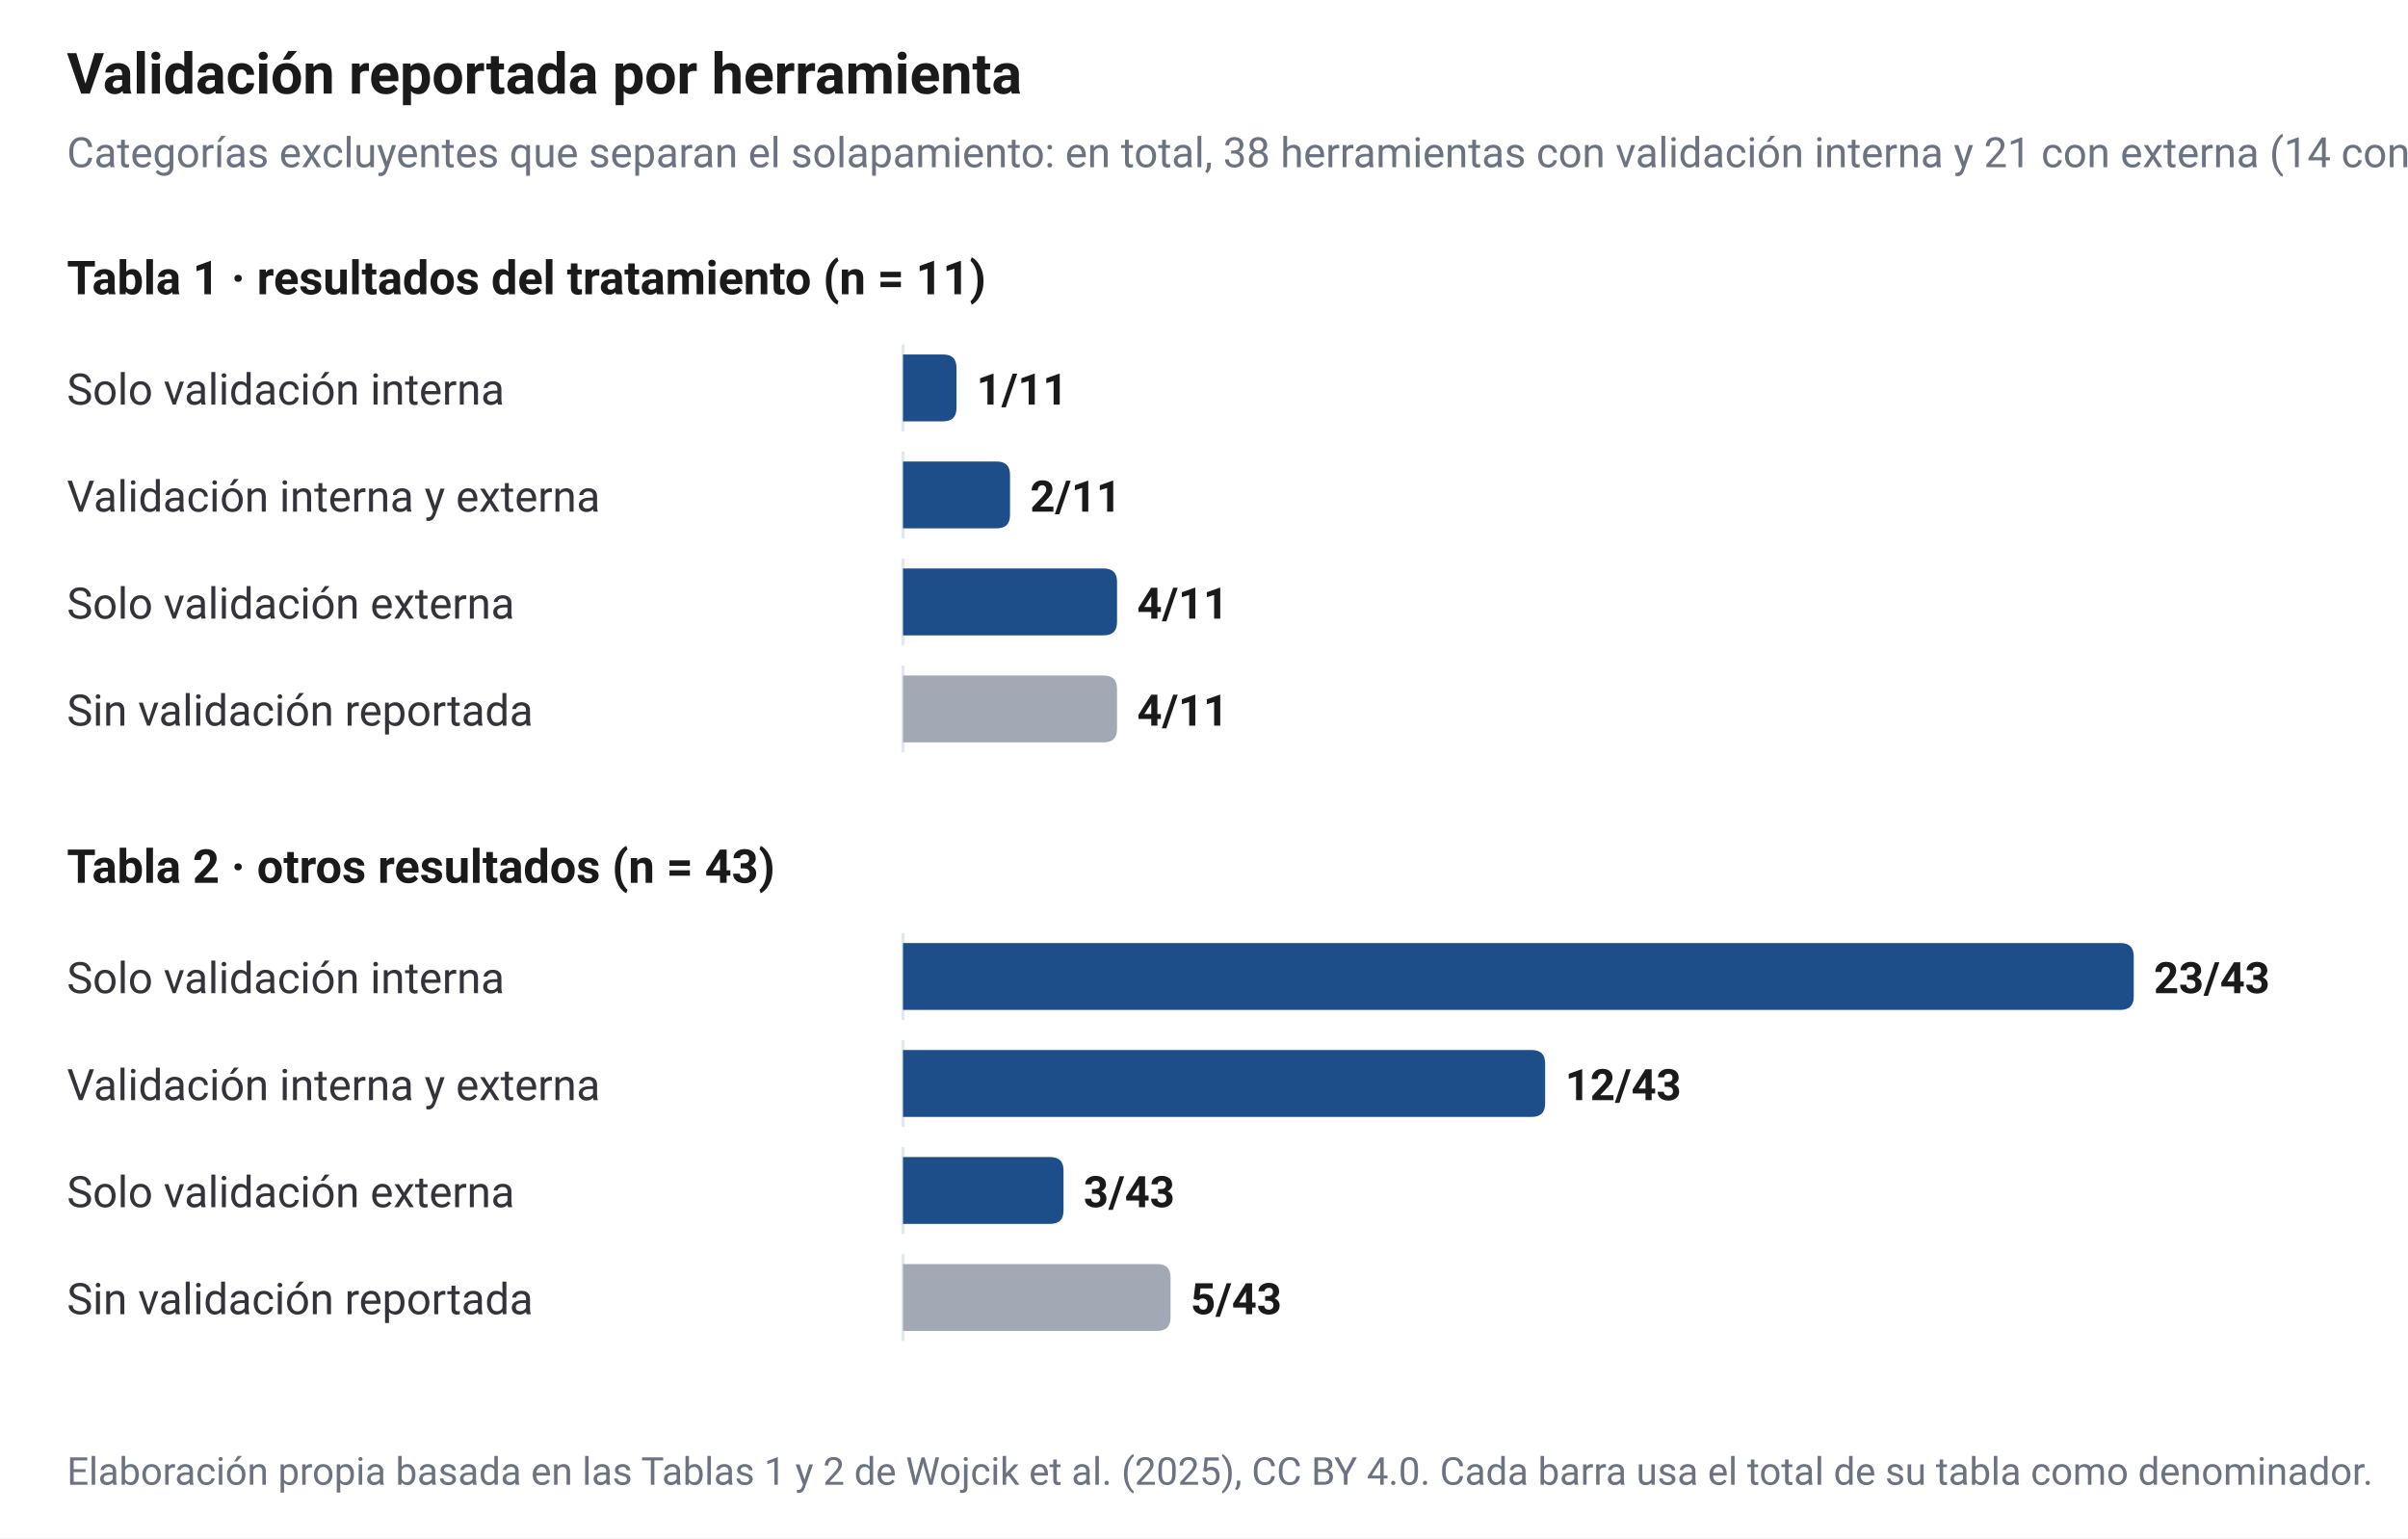
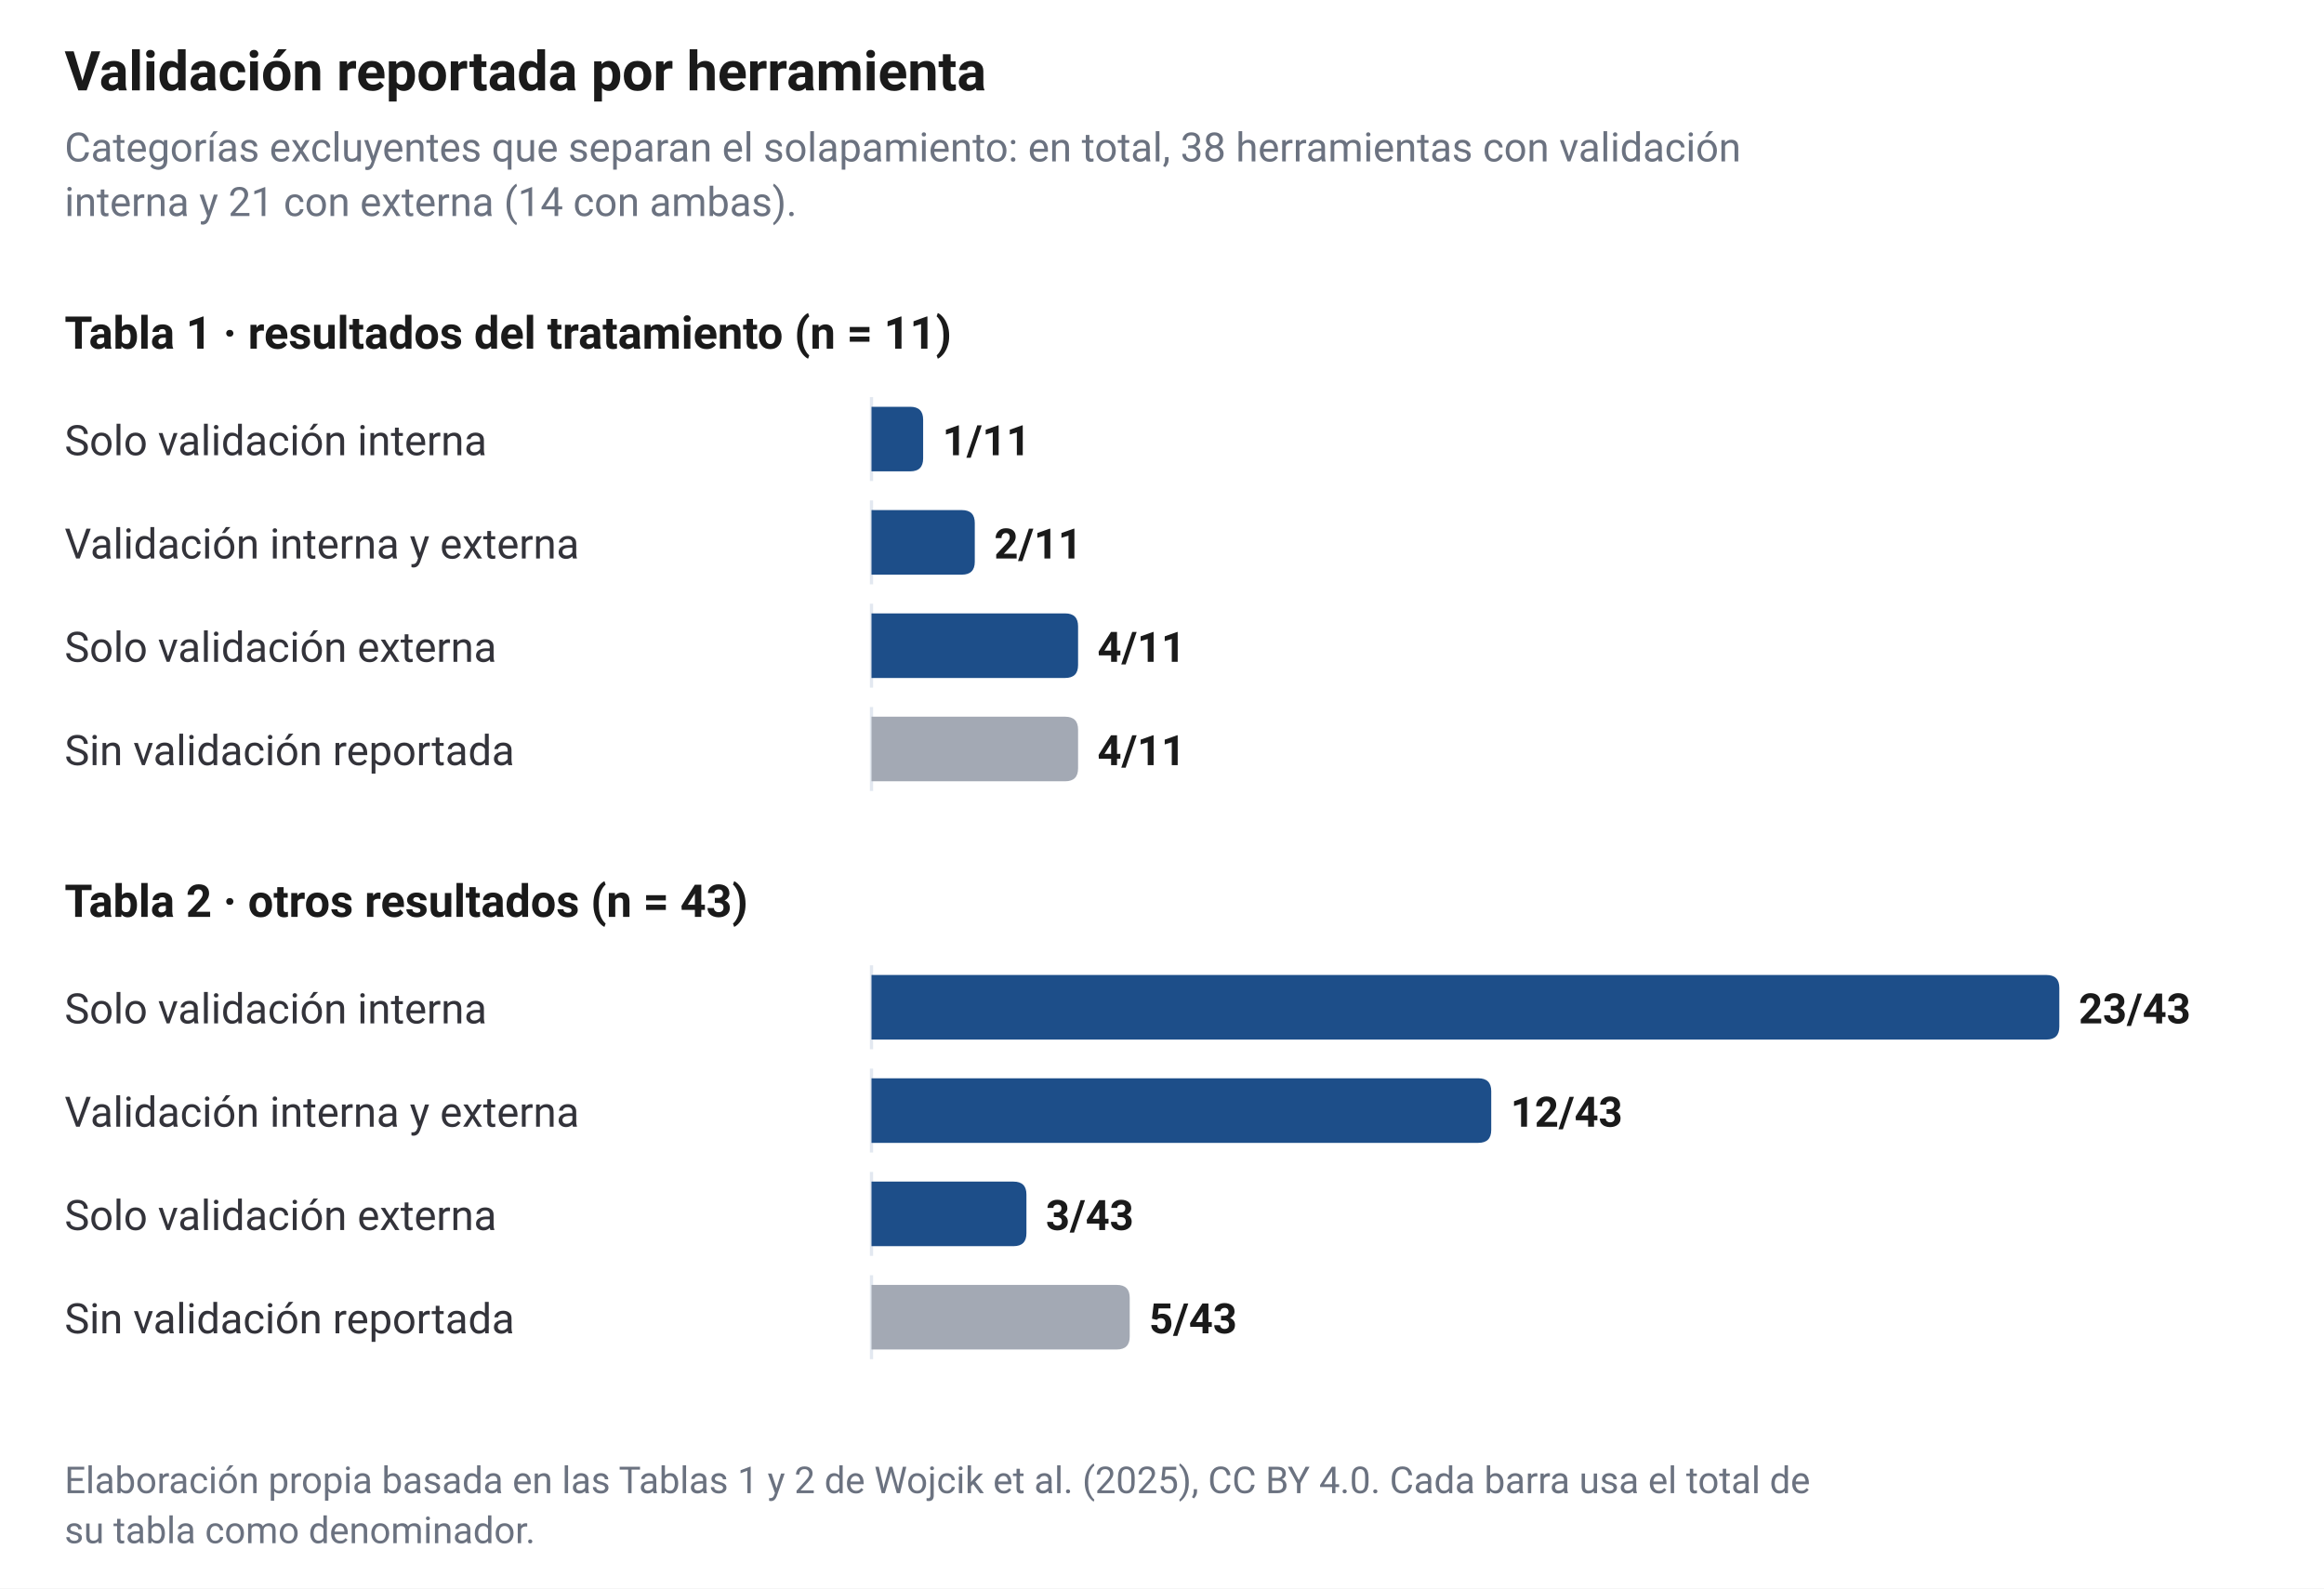
- <svg xmlns="http://www.w3.org/2000/svg" viewBox="0 0 720 460" width="720" height="460" role="img" aria-labelledby="t d" font-family="system-ui, -apple-system, 'Segoe UI', Roboto, Helvetica, Arial, sans-serif">
-   <rect width="720" height="460" fill="#FFFFFF" />
+ <svg xmlns="http://www.w3.org/2000/svg" viewBox="0 0 720 492" width="720" height="492" role="img" aria-labelledby="t d" font-family="system-ui, -apple-system, 'Segoe UI', Roboto, Helvetica, Arial, sans-serif">
+   <rect width="720" height="492" fill="#FFFFFF" />
  <text x="20" y="28" font-size="17" fill="#1A1A1A" text-anchor="start" font-weight="600">Validación reportada por herramienta</text>
-   <text x="20" y="50" font-size="12.5" fill="#6B7280" text-anchor="start" font-weight="400">Categorías excluyentes que separan el solapamiento: en total, 38 herramientas con validación interna y 21 con externa (14 con ambas).</text>
-   <text x="20" y="88" font-size="14" fill="#1A1A1A" text-anchor="start" font-weight="600">Tabla 1 · resultados del tratamiento (n = 11)</text>
-   <text x="20" y="121" font-size="13" fill="#33333A" text-anchor="start" font-weight="400">Solo validación interna</text>
-   <line x1="270" y1="103" x2="270" y2="129" stroke="#E2E8F0" />
-   <path d="M270,106 H282.0 Q286.0,106 286.0,110 V122 Q286.0,126 282.0,126 H270 Z" fill="#1D4E89" />
-   <text x="292.0" y="121" font-size="13" fill="#1A1A1A" text-anchor="start" font-weight="600">1/11</text>
-   <text x="20" y="153" font-size="13" fill="#33333A" text-anchor="start" font-weight="400">Validación interna y externa</text>
-   <line x1="270" y1="135" x2="270" y2="161" stroke="#E2E8F0" />
-   <path d="M270,138 H298.0 Q302.0,138 302.0,142 V154 Q302.0,158 298.0,158 H270 Z" fill="#1D4E89" />
-   <text x="308.0" y="153" font-size="13" fill="#1A1A1A" text-anchor="start" font-weight="600">2/11</text>
-   <text x="20" y="185" font-size="13" fill="#33333A" text-anchor="start" font-weight="400">Solo validación externa</text>
-   <line x1="270" y1="167" x2="270" y2="193" stroke="#E2E8F0" />
-   <path d="M270,170 H330.0 Q334.0,170 334.0,174 V186 Q334.0,190 330.0,190 H270 Z" fill="#1D4E89" />
-   <text x="340.0" y="185" font-size="13" fill="#1A1A1A" text-anchor="start" font-weight="600">4/11</text>
-   <text x="20" y="217" font-size="13" fill="#33333A" text-anchor="start" font-weight="400">Sin validación reportada</text>
-   <line x1="270" y1="199" x2="270" y2="225" stroke="#E2E8F0" />
-   <path d="M270,202 H330.0 Q334.0,202 334.0,206 V218 Q334.0,222 330.0,222 H270 Z" fill="#A3A9B4" />
-   <text x="340.0" y="217" font-size="13" fill="#1A1A1A" text-anchor="start" font-weight="600">4/11</text>
-   <text x="20" y="264" font-size="14" fill="#1A1A1A" text-anchor="start" font-weight="600">Tabla 2 · otros resultados (n = 43)</text>
-   <text x="20" y="297" font-size="13" fill="#33333A" text-anchor="start" font-weight="400">Solo validación interna</text>
-   <line x1="270" y1="279" x2="270" y2="305" stroke="#E2E8F0" />
-   <path d="M270,282 H634.0 Q638.0,282 638.0,286 V298 Q638.0,302 634.0,302 H270 Z" fill="#1D4E89" />
-   <text x="644.0" y="297" font-size="13" fill="#1A1A1A" text-anchor="start" font-weight="600">23/43</text>
-   <text x="20" y="329" font-size="13" fill="#33333A" text-anchor="start" font-weight="400">Validación interna y externa</text>
-   <line x1="270" y1="311" x2="270" y2="337" stroke="#E2E8F0" />
-   <path d="M270,314 H458.0 Q462.0,314 462.0,318 V330 Q462.0,334 458.0,334 H270 Z" fill="#1D4E89" />
-   <text x="468.0" y="329" font-size="13" fill="#1A1A1A" text-anchor="start" font-weight="600">12/43</text>
-   <text x="20" y="361" font-size="13" fill="#33333A" text-anchor="start" font-weight="400">Solo validación externa</text>
-   <line x1="270" y1="343" x2="270" y2="369" stroke="#E2E8F0" />
-   <path d="M270,346 H314.0 Q318.0,346 318.0,350 V362 Q318.0,366 314.0,366 H270 Z" fill="#1D4E89" />
-   <text x="324.0" y="361" font-size="13" fill="#1A1A1A" text-anchor="start" font-weight="600">3/43</text>
-   <text x="20" y="393" font-size="13" fill="#33333A" text-anchor="start" font-weight="400">Sin validación reportada</text>
-   <line x1="270" y1="375" x2="270" y2="401" stroke="#E2E8F0" />
-   <path d="M270,378 H346.0 Q350.0,378 350.0,382 V394 Q350.0,398 346.0,398 H270 Z" fill="#A3A9B4" />
-   <text x="356.0" y="393" font-size="13" fill="#1A1A1A" text-anchor="start" font-weight="600">5/43</text>
-   <text x="20" y="444" font-size="11.5" fill="#6B7280" text-anchor="start" font-weight="400">Elaboración propia basada en las Tablas 1 y 2 de Wojcik et al. (2025), CC BY 4.0. Cada barra usa el total de su tabla como denominador.</text>
+   <text x="20" y="50.0" font-size="12.5" fill="#6B7280" text-anchor="start" font-weight="400">Categorías excluyentes que separan el solapamiento: en total, 38 herramientas con validación</text>
+   <text x="20" y="66.9" font-size="12.5" fill="#6B7280" text-anchor="start" font-weight="400">interna y 21 con externa (14 con ambas).</text>
+   <text x="20" y="108" font-size="14" fill="#1A1A1A" text-anchor="start" font-weight="600">Tabla 1 · resultados del tratamiento (n = 11)</text>
+   <text x="20" y="141" font-size="13" fill="#33333A" text-anchor="start" font-weight="400">Solo validación interna</text>
+   <line x1="270" y1="123" x2="270" y2="149" stroke="#E2E8F0" />
+   <path d="M270,126 H282.0 Q286.0,126 286.0,130 V142 Q286.0,146 282.0,146 H270 Z" fill="#1D4E89" />
+   <text x="292.0" y="141" font-size="13" fill="#1A1A1A" text-anchor="start" font-weight="600">1/11</text>
+   <text x="20" y="173" font-size="13" fill="#33333A" text-anchor="start" font-weight="400">Validación interna y externa</text>
+   <line x1="270" y1="155" x2="270" y2="181" stroke="#E2E8F0" />
+   <path d="M270,158 H298.0 Q302.0,158 302.0,162 V174 Q302.0,178 298.0,178 H270 Z" fill="#1D4E89" />
+   <text x="308.0" y="173" font-size="13" fill="#1A1A1A" text-anchor="start" font-weight="600">2/11</text>
+   <text x="20" y="205" font-size="13" fill="#33333A" text-anchor="start" font-weight="400">Solo validación externa</text>
+   <line x1="270" y1="187" x2="270" y2="213" stroke="#E2E8F0" />
+   <path d="M270,190 H330.0 Q334.0,190 334.0,194 V206 Q334.0,210 330.0,210 H270 Z" fill="#1D4E89" />
+   <text x="340.0" y="205" font-size="13" fill="#1A1A1A" text-anchor="start" font-weight="600">4/11</text>
+   <text x="20" y="237" font-size="13" fill="#33333A" text-anchor="start" font-weight="400">Sin validación reportada</text>
+   <line x1="270" y1="219" x2="270" y2="245" stroke="#E2E8F0" />
+   <path d="M270,222 H330.0 Q334.0,222 334.0,226 V238 Q334.0,242 330.0,242 H270 Z" fill="#A3A9B4" />
+   <text x="340.0" y="237" font-size="13" fill="#1A1A1A" text-anchor="start" font-weight="600">4/11</text>
+   <text x="20" y="284" font-size="14" fill="#1A1A1A" text-anchor="start" font-weight="600">Tabla 2 · otros resultados (n = 43)</text>
+   <text x="20" y="317" font-size="13" fill="#33333A" text-anchor="start" font-weight="400">Solo validación interna</text>
+   <line x1="270" y1="299" x2="270" y2="325" stroke="#E2E8F0" />
+   <path d="M270,302 H634.0 Q638.0,302 638.0,306 V318 Q638.0,322 634.0,322 H270 Z" fill="#1D4E89" />
+   <text x="644.0" y="317" font-size="13" fill="#1A1A1A" text-anchor="start" font-weight="600">23/43</text>
+   <text x="20" y="349" font-size="13" fill="#33333A" text-anchor="start" font-weight="400">Validación interna y externa</text>
+   <line x1="270" y1="331" x2="270" y2="357" stroke="#E2E8F0" />
+   <path d="M270,334 H458.0 Q462.0,334 462.0,338 V350 Q462.0,354 458.0,354 H270 Z" fill="#1D4E89" />
+   <text x="468.0" y="349" font-size="13" fill="#1A1A1A" text-anchor="start" font-weight="600">12/43</text>
+   <text x="20" y="381" font-size="13" fill="#33333A" text-anchor="start" font-weight="400">Solo validación externa</text>
+   <line x1="270" y1="363" x2="270" y2="389" stroke="#E2E8F0" />
+   <path d="M270,366 H314.0 Q318.0,366 318.0,370 V382 Q318.0,386 314.0,386 H270 Z" fill="#1D4E89" />
+   <text x="324.0" y="381" font-size="13" fill="#1A1A1A" text-anchor="start" font-weight="600">3/43</text>
+   <text x="20" y="413" font-size="13" fill="#33333A" text-anchor="start" font-weight="400">Sin validación reportada</text>
+   <line x1="270" y1="395" x2="270" y2="421" stroke="#E2E8F0" />
+   <path d="M270,398 H346.0 Q350.0,398 350.0,402 V414 Q350.0,418 346.0,418 H270 Z" fill="#A3A9B4" />
+   <text x="356.0" y="413" font-size="13" fill="#1A1A1A" text-anchor="start" font-weight="600">5/43</text>
+   <text x="20" y="462.5" font-size="11.5" fill="#6B7280" text-anchor="start" font-weight="400">Elaboración propia basada en las Tablas 1 y 2 de Wojcik et al. (2025), CC BY 4.0. Cada barra usa el total de</text>
+   <text x="20" y="478.0" font-size="11.5" fill="#6B7280" text-anchor="start" font-weight="400">su tabla como denominador.</text>
</svg>
